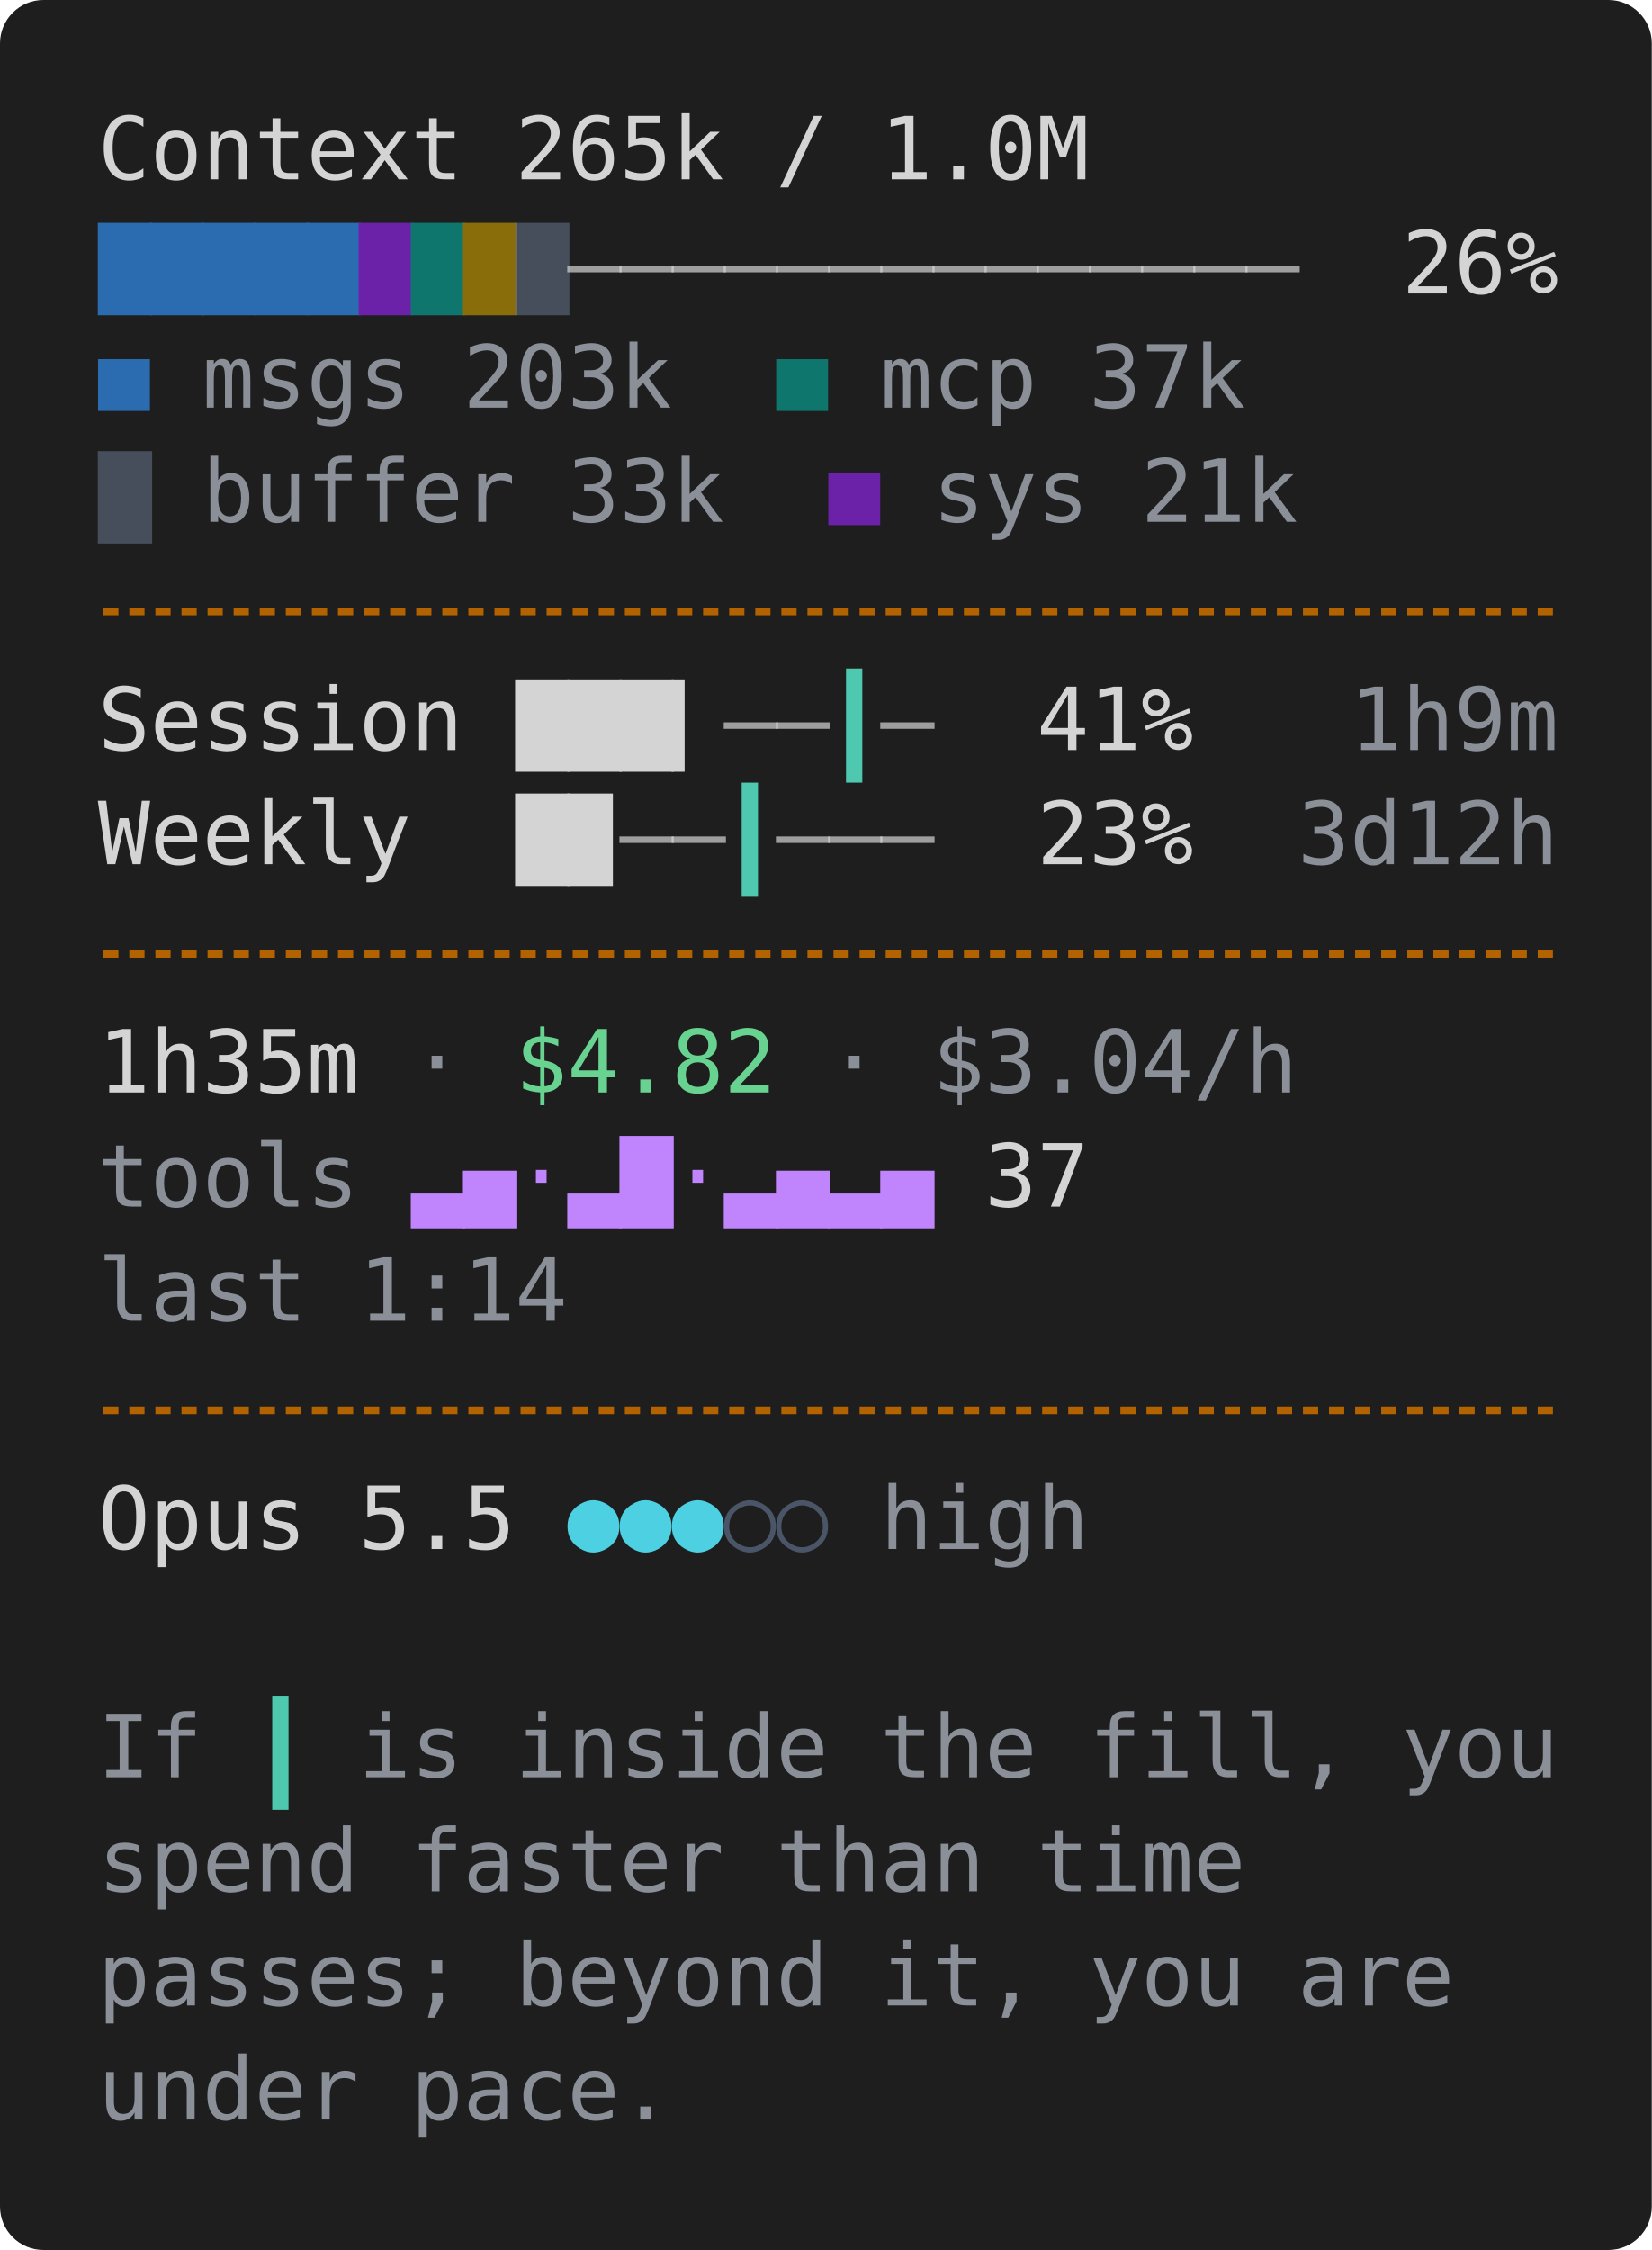
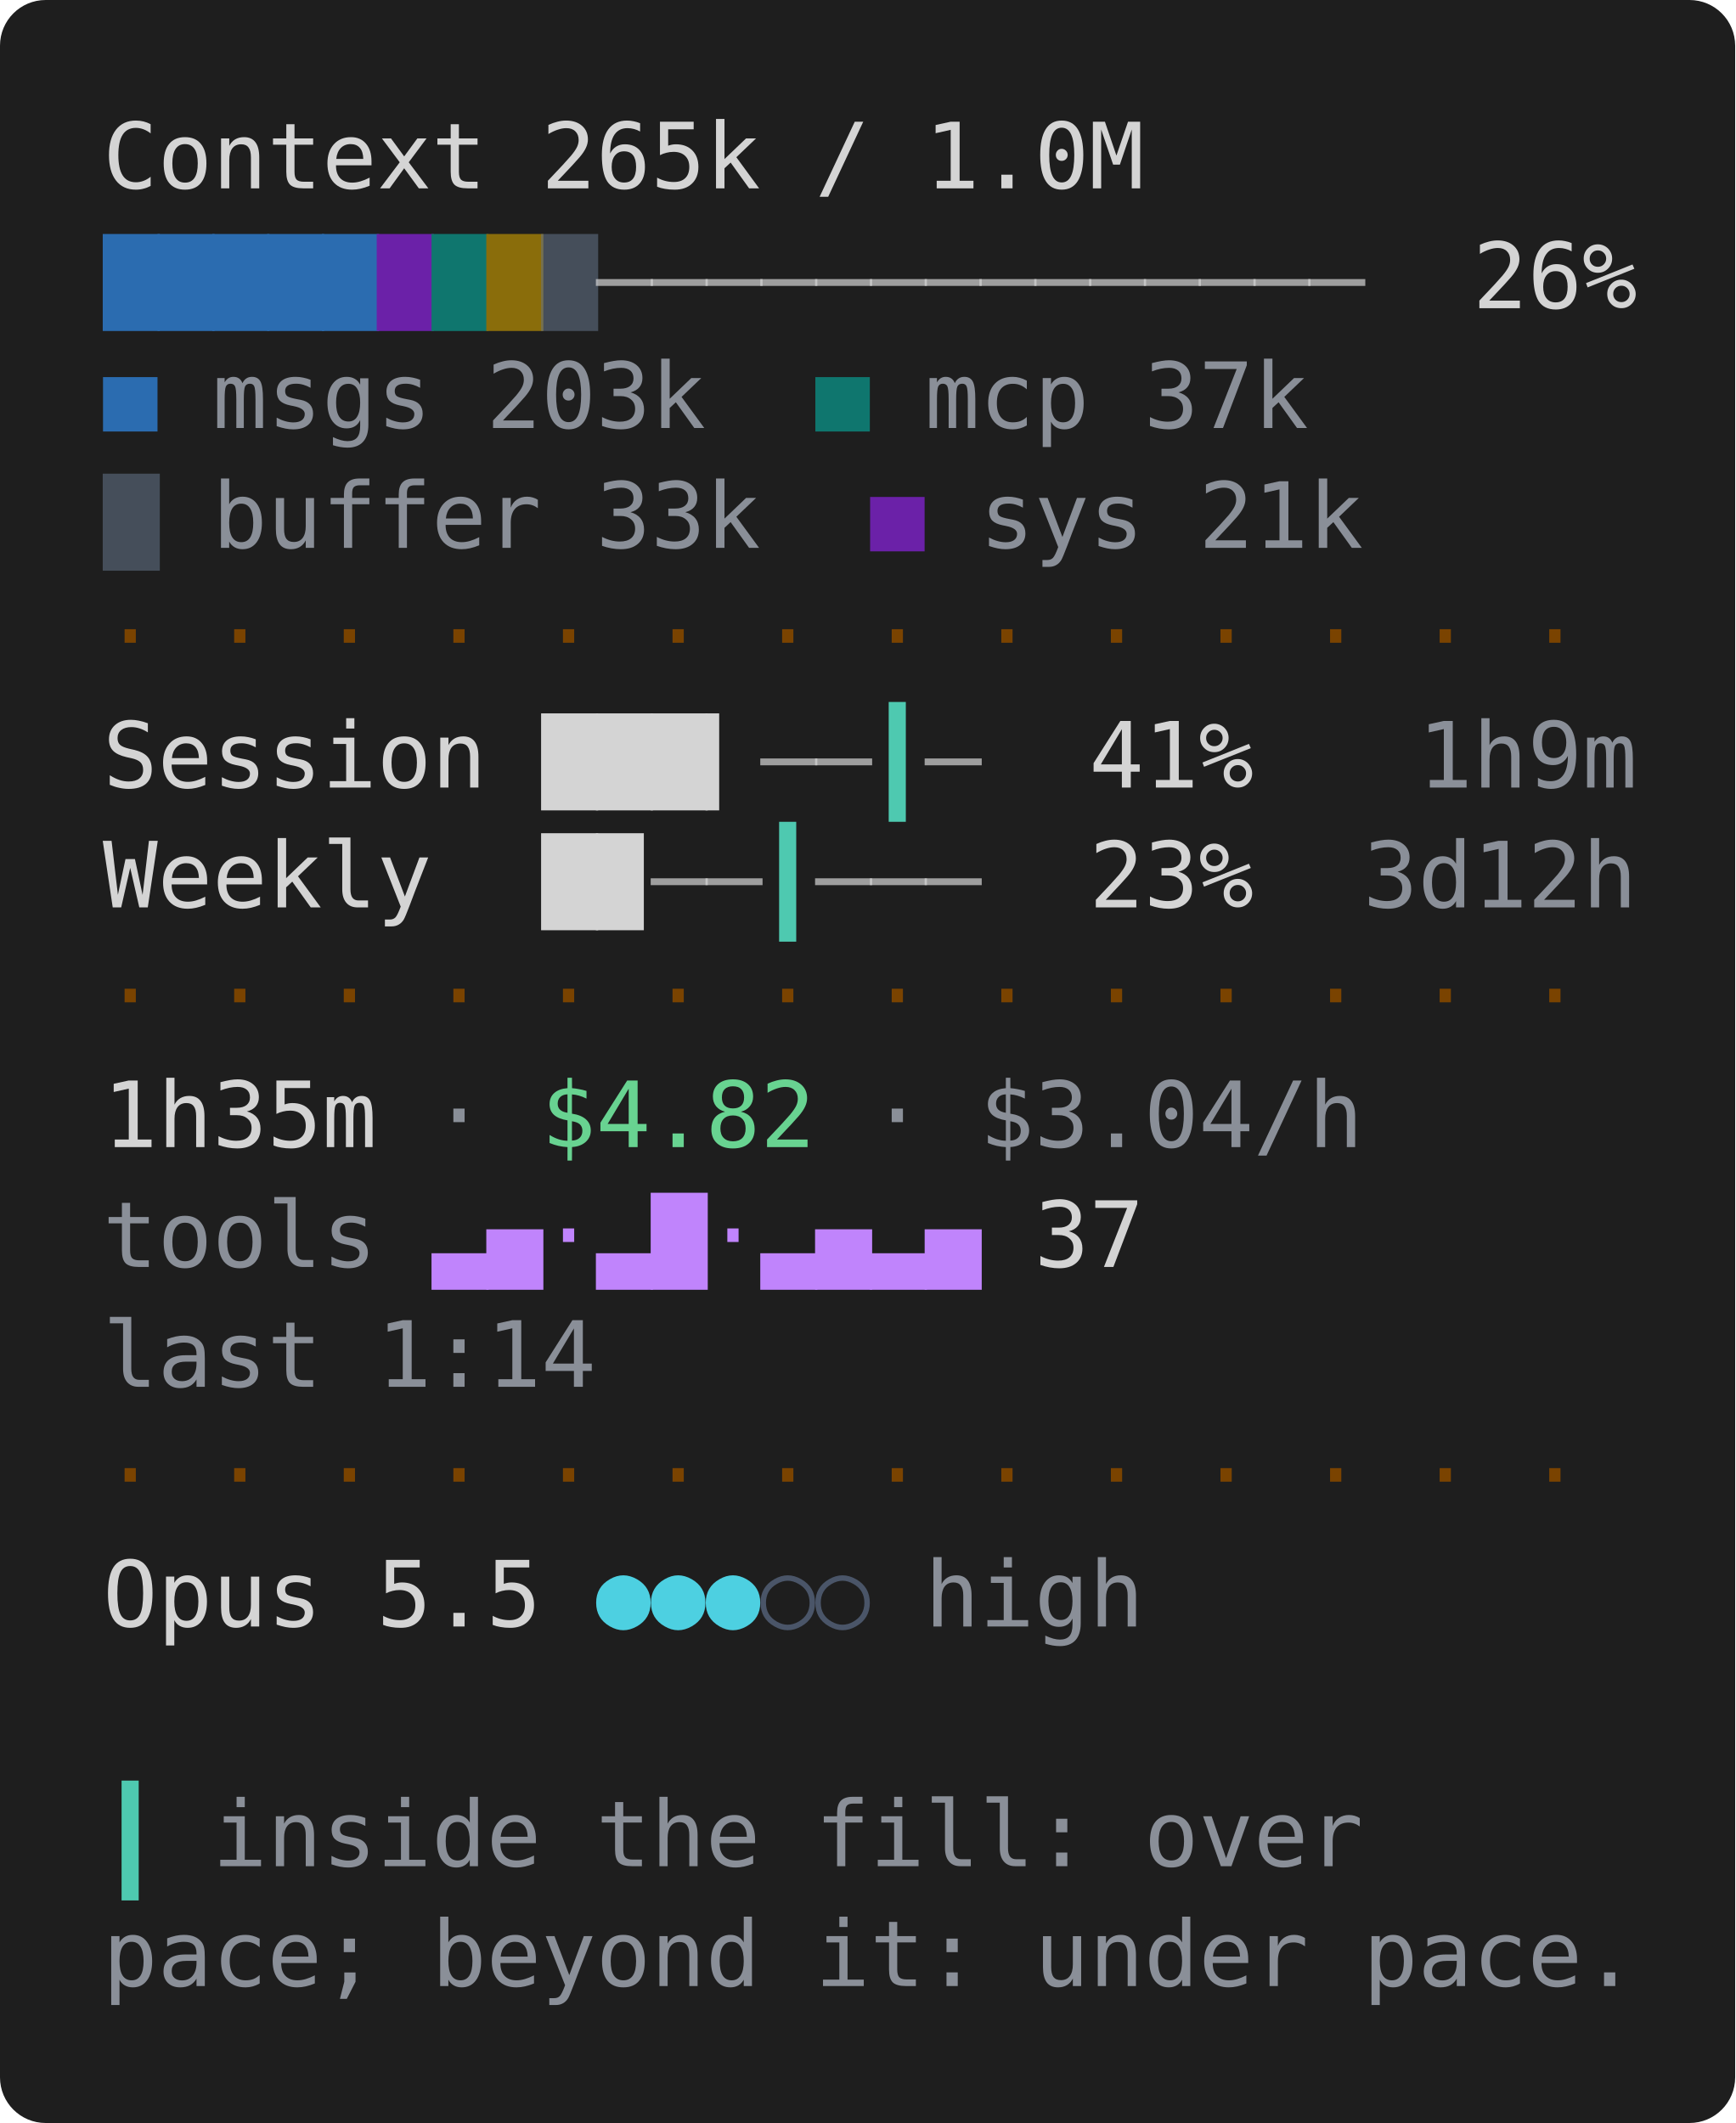
- <svg xmlns="http://www.w3.org/2000/svg" width="304" height="414" viewBox="0 0 304 414" font-family="DejaVu Sans Mono, Menlo, Consolas, monospace" font-size="16">
-   <rect width="304" height="414" rx="8" fill="#1e1e1e" />
+ <svg xmlns="http://www.w3.org/2000/svg" width="304" height="372" viewBox="0 0 304 372" font-family="DejaVu Sans Mono, Menlo, Consolas, monospace" font-size="16">
+   <rect width="304" height="372" rx="8" fill="#1e1e1e" />
  <text x="18.0" y="33" fill="#d4d4d4">C</text>
  <text x="27.6" y="33" fill="#d4d4d4">o</text>
  <text x="37.2" y="33" fill="#d4d4d4">n</text>
  <text x="46.8" y="33" fill="#d4d4d4">t</text>
  <text x="56.4" y="33" fill="#d4d4d4">e</text>
  <text x="66.0" y="33" fill="#d4d4d4">x</text>
  <text x="75.6" y="33" fill="#d4d4d4">t</text>
  <text x="94.8" y="33" fill="#d4d4d4">2</text>
  <text x="104.4" y="33" fill="#d4d4d4">6</text>
  <text x="114.0" y="33" fill="#d4d4d4">5</text>
  <text x="123.6" y="33" fill="#d4d4d4">k</text>
  <text x="142.8" y="33" fill="#d4d4d4">/</text>
  <text x="162.0" y="33" fill="#d4d4d4">1</text>
  <text x="171.6" y="33" fill="#d4d4d4">.</text>
  <text x="181.2" y="33" fill="#d4d4d4">0</text>
  <text x="190.8" y="33" fill="#d4d4d4">M</text>
  <rect x="18.0" y="41" width="10.0" height="17" fill="#2b6cb0" />
  <rect x="27.6" y="41" width="10.0" height="17" fill="#2b6cb0" />
  <rect x="37.2" y="41" width="10.0" height="17" fill="#2b6cb0" />
  <rect x="46.8" y="41" width="10.0" height="17" fill="#2b6cb0" />
  <rect x="56.4" y="41" width="10.0" height="17" fill="#2b6cb0" />
  <rect x="66.0" y="41" width="10.0" height="17" fill="#6b21a8" />
  <rect x="75.6" y="41" width="10.0" height="17" fill="#0f766e" />
  <rect x="85.2" y="41" width="10.0" height="17" fill="#8a6d0b" />
  <rect x="94.8" y="41" width="10.0" height="17" fill="#64748b" opacity="0.55" />
  <line x1="104.4" y1="49.5" x2="114.4" y2="49.5" stroke="#d4d4d4" stroke-width="1.2" opacity="0.7" />
  <line x1="114.0" y1="49.5" x2="124.0" y2="49.5" stroke="#d4d4d4" stroke-width="1.2" opacity="0.7" />
  <line x1="123.6" y1="49.5" x2="133.6" y2="49.5" stroke="#d4d4d4" stroke-width="1.2" opacity="0.7" />
  <line x1="133.2" y1="49.5" x2="143.2" y2="49.5" stroke="#d4d4d4" stroke-width="1.2" opacity="0.7" />
  <line x1="142.8" y1="49.5" x2="152.8" y2="49.5" stroke="#d4d4d4" stroke-width="1.2" opacity="0.7" />
  <line x1="152.4" y1="49.5" x2="162.4" y2="49.5" stroke="#d4d4d4" stroke-width="1.2" opacity="0.7" />
  <line x1="162.0" y1="49.5" x2="172.0" y2="49.5" stroke="#d4d4d4" stroke-width="1.2" opacity="0.7" />
  <line x1="171.6" y1="49.5" x2="181.6" y2="49.5" stroke="#d4d4d4" stroke-width="1.2" opacity="0.7" />
  <line x1="181.2" y1="49.5" x2="191.2" y2="49.5" stroke="#d4d4d4" stroke-width="1.2" opacity="0.7" />
  <line x1="190.8" y1="49.5" x2="200.8" y2="49.5" stroke="#d4d4d4" stroke-width="1.2" opacity="0.7" />
  <line x1="200.4" y1="49.5" x2="210.4" y2="49.5" stroke="#d4d4d4" stroke-width="1.2" opacity="0.7" />
  <line x1="210.0" y1="49.5" x2="220.0" y2="49.5" stroke="#d4d4d4" stroke-width="1.2" opacity="0.7" />
  <line x1="219.6" y1="49.5" x2="229.6" y2="49.5" stroke="#d4d4d4" stroke-width="1.2" opacity="0.7" />
  <line x1="229.2" y1="49.5" x2="239.2" y2="49.5" stroke="#d4d4d4" stroke-width="1.2" opacity="0.7" />
  <text x="258.0" y="54" fill="#d4d4d4">2</text>
  <text x="267.6" y="54" fill="#d4d4d4">6</text>
  <text x="277.2" y="54" fill="#d4d4d4">%</text>
  <text x="18.0" y="75" fill="#2b6cb0">■</text>
  <text x="37.2" y="75" fill="#8a8f98">m</text>
  <text x="46.8" y="75" fill="#8a8f98">s</text>
  <text x="56.4" y="75" fill="#8a8f98">g</text>
  <text x="66.0" y="75" fill="#8a8f98">s</text>
  <text x="85.2" y="75" fill="#8a8f98">2</text>
  <text x="94.8" y="75" fill="#8a8f98">0</text>
  <text x="104.4" y="75" fill="#8a8f98">3</text>
  <text x="114.0" y="75" fill="#8a8f98">k</text>
  <text x="142.8" y="75" fill="#0f766e">■</text>
  <text x="162.0" y="75" fill="#8a8f98">m</text>
  <text x="171.6" y="75" fill="#8a8f98">c</text>
  <text x="181.2" y="75" fill="#8a8f98">p</text>
  <text x="200.4" y="75" fill="#8a8f98">3</text>
  <text x="210.0" y="75" fill="#8a8f98">7</text>
  <text x="219.6" y="75" fill="#8a8f98">k</text>
  <rect x="18.0" y="83" width="10.0" height="17" fill="#64748b" opacity="0.55" />
  <text x="37.2" y="96" fill="#8a8f98">b</text>
  <text x="46.8" y="96" fill="#8a8f98">u</text>
  <text x="56.4" y="96" fill="#8a8f98">f</text>
  <text x="66.0" y="96" fill="#8a8f98">f</text>
  <text x="75.6" y="96" fill="#8a8f98">e</text>
  <text x="85.2" y="96" fill="#8a8f98">r</text>
  <text x="104.4" y="96" fill="#8a8f98">3</text>
  <text x="114.0" y="96" fill="#8a8f98">3</text>
  <text x="123.6" y="96" fill="#8a8f98">k</text>
  <text x="152.4" y="96" fill="#6b21a8">■</text>
  <text x="171.6" y="96" fill="#8a8f98">s</text>
  <text x="181.2" y="96" fill="#8a8f98">y</text>
  <text x="190.8" y="96" fill="#8a8f98">s</text>
  <text x="210.0" y="96" fill="#8a8f98">2</text>
  <text x="219.6" y="96" fill="#8a8f98">1</text>
  <text x="229.2" y="96" fill="#8a8f98">k</text>
-   <line x1="19.0" y1="112.5" x2="21.8" y2="112.5" stroke="#b36200" stroke-width="1.4" />
-   <line x1="23.8" y1="112.5" x2="26.6" y2="112.5" stroke="#b36200" stroke-width="1.4" />
-   <line x1="28.6" y1="112.5" x2="31.4" y2="112.5" stroke="#b36200" stroke-width="1.4" />
-   <line x1="33.4" y1="112.5" x2="36.2" y2="112.5" stroke="#b36200" stroke-width="1.4" />
-   <line x1="38.2" y1="112.5" x2="41.0" y2="112.5" stroke="#b36200" stroke-width="1.4" />
-   <line x1="43.0" y1="112.5" x2="45.8" y2="112.5" stroke="#b36200" stroke-width="1.4" />
-   <line x1="47.8" y1="112.5" x2="50.6" y2="112.5" stroke="#b36200" stroke-width="1.4" />
-   <line x1="52.6" y1="112.5" x2="55.4" y2="112.5" stroke="#b36200" stroke-width="1.4" />
-   <line x1="57.4" y1="112.5" x2="60.2" y2="112.5" stroke="#b36200" stroke-width="1.4" />
-   <line x1="62.2" y1="112.5" x2="65.0" y2="112.5" stroke="#b36200" stroke-width="1.4" />
-   <line x1="67.0" y1="112.5" x2="69.8" y2="112.5" stroke="#b36200" stroke-width="1.4" />
-   <line x1="71.8" y1="112.5" x2="74.6" y2="112.5" stroke="#b36200" stroke-width="1.4" />
-   <line x1="76.6" y1="112.5" x2="79.4" y2="112.5" stroke="#b36200" stroke-width="1.4" />
-   <line x1="81.4" y1="112.5" x2="84.2" y2="112.5" stroke="#b36200" stroke-width="1.4" />
-   <line x1="86.2" y1="112.5" x2="89.0" y2="112.5" stroke="#b36200" stroke-width="1.4" />
-   <line x1="91.0" y1="112.5" x2="93.8" y2="112.5" stroke="#b36200" stroke-width="1.4" />
-   <line x1="95.8" y1="112.5" x2="98.6" y2="112.5" stroke="#b36200" stroke-width="1.4" />
-   <line x1="100.6" y1="112.5" x2="103.4" y2="112.5" stroke="#b36200" stroke-width="1.4" />
-   <line x1="105.4" y1="112.5" x2="108.2" y2="112.5" stroke="#b36200" stroke-width="1.4" />
-   <line x1="110.2" y1="112.5" x2="113.0" y2="112.5" stroke="#b36200" stroke-width="1.4" />
-   <line x1="115.0" y1="112.5" x2="117.8" y2="112.5" stroke="#b36200" stroke-width="1.4" />
-   <line x1="119.8" y1="112.5" x2="122.6" y2="112.5" stroke="#b36200" stroke-width="1.4" />
-   <line x1="124.6" y1="112.5" x2="127.4" y2="112.5" stroke="#b36200" stroke-width="1.4" />
-   <line x1="129.4" y1="112.5" x2="132.2" y2="112.5" stroke="#b36200" stroke-width="1.4" />
-   <line x1="134.2" y1="112.5" x2="137.0" y2="112.5" stroke="#b36200" stroke-width="1.4" />
-   <line x1="139.0" y1="112.5" x2="141.8" y2="112.5" stroke="#b36200" stroke-width="1.4" />
-   <line x1="143.8" y1="112.5" x2="146.6" y2="112.5" stroke="#b36200" stroke-width="1.4" />
-   <line x1="148.6" y1="112.5" x2="151.4" y2="112.5" stroke="#b36200" stroke-width="1.4" />
-   <line x1="153.4" y1="112.5" x2="156.2" y2="112.5" stroke="#b36200" stroke-width="1.4" />
-   <line x1="158.2" y1="112.5" x2="161.0" y2="112.5" stroke="#b36200" stroke-width="1.4" />
-   <line x1="163.0" y1="112.5" x2="165.8" y2="112.5" stroke="#b36200" stroke-width="1.4" />
-   <line x1="167.8" y1="112.5" x2="170.6" y2="112.5" stroke="#b36200" stroke-width="1.4" />
-   <line x1="172.6" y1="112.5" x2="175.4" y2="112.5" stroke="#b36200" stroke-width="1.4" />
-   <line x1="177.4" y1="112.5" x2="180.2" y2="112.5" stroke="#b36200" stroke-width="1.4" />
-   <line x1="182.2" y1="112.5" x2="185.0" y2="112.5" stroke="#b36200" stroke-width="1.4" />
-   <line x1="187.0" y1="112.5" x2="189.8" y2="112.5" stroke="#b36200" stroke-width="1.4" />
-   <line x1="191.8" y1="112.5" x2="194.6" y2="112.5" stroke="#b36200" stroke-width="1.4" />
-   <line x1="196.6" y1="112.5" x2="199.4" y2="112.5" stroke="#b36200" stroke-width="1.4" />
-   <line x1="201.4" y1="112.5" x2="204.2" y2="112.5" stroke="#b36200" stroke-width="1.4" />
-   <line x1="206.2" y1="112.5" x2="209.0" y2="112.5" stroke="#b36200" stroke-width="1.4" />
-   <line x1="211.0" y1="112.5" x2="213.8" y2="112.5" stroke="#b36200" stroke-width="1.4" />
-   <line x1="215.8" y1="112.5" x2="218.6" y2="112.5" stroke="#b36200" stroke-width="1.4" />
-   <line x1="220.6" y1="112.5" x2="223.4" y2="112.5" stroke="#b36200" stroke-width="1.4" />
-   <line x1="225.4" y1="112.5" x2="228.2" y2="112.5" stroke="#b36200" stroke-width="1.4" />
-   <line x1="230.2" y1="112.5" x2="233.0" y2="112.5" stroke="#b36200" stroke-width="1.4" />
-   <line x1="235.0" y1="112.5" x2="237.8" y2="112.5" stroke="#b36200" stroke-width="1.4" />
-   <line x1="239.8" y1="112.5" x2="242.6" y2="112.5" stroke="#b36200" stroke-width="1.4" />
-   <line x1="244.6" y1="112.5" x2="247.4" y2="112.5" stroke="#b36200" stroke-width="1.4" />
-   <line x1="249.4" y1="112.5" x2="252.2" y2="112.5" stroke="#b36200" stroke-width="1.4" />
-   <line x1="254.2" y1="112.5" x2="257.0" y2="112.5" stroke="#b36200" stroke-width="1.4" />
-   <line x1="259.0" y1="112.5" x2="261.8" y2="112.5" stroke="#b36200" stroke-width="1.4" />
-   <line x1="263.8" y1="112.5" x2="266.6" y2="112.5" stroke="#b36200" stroke-width="1.4" />
-   <line x1="268.6" y1="112.5" x2="271.4" y2="112.5" stroke="#b36200" stroke-width="1.4" />
-   <line x1="273.4" y1="112.5" x2="276.2" y2="112.5" stroke="#b36200" stroke-width="1.4" />
-   <line x1="278.2" y1="112.5" x2="281.0" y2="112.5" stroke="#b36200" stroke-width="1.4" />
-   <line x1="283.0" y1="112.5" x2="285.8" y2="112.5" stroke="#b36200" stroke-width="1.4" />
+   <text x="18.0" y="117" fill="#7a4300">·</text>
+   <text x="37.2" y="117" fill="#7a4300">·</text>
+   <text x="56.4" y="117" fill="#7a4300">·</text>
+   <text x="75.6" y="117" fill="#7a4300">·</text>
+   <text x="94.8" y="117" fill="#7a4300">·</text>
+   <text x="114.0" y="117" fill="#7a4300">·</text>
+   <text x="133.2" y="117" fill="#7a4300">·</text>
+   <text x="152.4" y="117" fill="#7a4300">·</text>
+   <text x="171.6" y="117" fill="#7a4300">·</text>
+   <text x="190.8" y="117" fill="#7a4300">·</text>
+   <text x="210.0" y="117" fill="#7a4300">·</text>
+   <text x="229.2" y="117" fill="#7a4300">·</text>
+   <text x="248.4" y="117" fill="#7a4300">·</text>
+   <text x="267.6" y="117" fill="#7a4300">·</text>
  <text x="18.0" y="138" fill="#d4d4d4">S</text>
  <text x="27.6" y="138" fill="#d4d4d4">e</text>
  <text x="37.2" y="138" fill="#d4d4d4">s</text>
  <text x="46.8" y="138" fill="#d4d4d4">s</text>
  <text x="56.4" y="138" fill="#d4d4d4">i</text>
  <text x="66.0" y="138" fill="#d4d4d4">o</text>
  <text x="75.6" y="138" fill="#d4d4d4">n</text>
  <rect x="94.8" y="125" width="10.0" height="17" fill="#d4d4d4" />
  <rect x="104.4" y="125" width="10.0" height="17" fill="#d4d4d4" />
  <rect x="114.0" y="125" width="10.0" height="17" fill="#d4d4d4" />
  <rect x="123.6" y="125" width="2.4" height="17" fill="#d4d4d4" />
  <line x1="133.2" y1="133.5" x2="143.2" y2="133.5" stroke="#d4d4d4" stroke-width="1.2" opacity="0.7" />
  <line x1="142.8" y1="133.5" x2="152.8" y2="133.5" stroke="#d4d4d4" stroke-width="1.2" opacity="0.7" />
  <line x1="157.2" y1="123" x2="157.2" y2="144" stroke="#4ec9b0" stroke-width="3" />
  <line x1="162.0" y1="133.5" x2="172.0" y2="133.5" stroke="#d4d4d4" stroke-width="1.2" opacity="0.7" />
  <text x="190.8" y="138" fill="#d4d4d4">4</text>
  <text x="200.4" y="138" fill="#d4d4d4">1</text>
  <text x="210.0" y="138" fill="#d4d4d4">%</text>
  <text x="248.4" y="138" fill="#8a8f98">1</text>
  <text x="258.0" y="138" fill="#8a8f98">h</text>
  <text x="267.6" y="138" fill="#8a8f98">9</text>
  <text x="277.2" y="138" fill="#8a8f98">m</text>
  <text x="18.0" y="159" fill="#d4d4d4">W</text>
  <text x="27.6" y="159" fill="#d4d4d4">e</text>
  <text x="37.2" y="159" fill="#d4d4d4">e</text>
  <text x="46.8" y="159" fill="#d4d4d4">k</text>
  <text x="56.4" y="159" fill="#d4d4d4">l</text>
  <text x="66.0" y="159" fill="#d4d4d4">y</text>
  <rect x="94.8" y="146" width="10.0" height="17" fill="#d4d4d4" />
  <rect x="104.4" y="146" width="8.4" height="17" fill="#d4d4d4" />
  <line x1="114.0" y1="154.5" x2="124.0" y2="154.5" stroke="#d4d4d4" stroke-width="1.2" opacity="0.7" />
  <line x1="123.6" y1="154.5" x2="133.6" y2="154.5" stroke="#d4d4d4" stroke-width="1.2" opacity="0.7" />
  <line x1="138.0" y1="144" x2="138.0" y2="165" stroke="#4ec9b0" stroke-width="3" />
  <line x1="142.8" y1="154.5" x2="152.8" y2="154.5" stroke="#d4d4d4" stroke-width="1.2" opacity="0.7" />
  <line x1="152.4" y1="154.5" x2="162.4" y2="154.5" stroke="#d4d4d4" stroke-width="1.2" opacity="0.7" />
  <line x1="162.0" y1="154.5" x2="172.0" y2="154.5" stroke="#d4d4d4" stroke-width="1.2" opacity="0.7" />
  <text x="190.8" y="159" fill="#d4d4d4">2</text>
  <text x="200.4" y="159" fill="#d4d4d4">3</text>
  <text x="210.0" y="159" fill="#d4d4d4">%</text>
  <text x="238.8" y="159" fill="#8a8f98">3</text>
  <text x="248.4" y="159" fill="#8a8f98">d</text>
  <text x="258.0" y="159" fill="#8a8f98">1</text>
  <text x="267.6" y="159" fill="#8a8f98">2</text>
  <text x="277.2" y="159" fill="#8a8f98">h</text>
-   <line x1="19.0" y1="175.5" x2="21.8" y2="175.5" stroke="#b36200" stroke-width="1.4" />
-   <line x1="23.8" y1="175.5" x2="26.6" y2="175.5" stroke="#b36200" stroke-width="1.4" />
-   <line x1="28.6" y1="175.5" x2="31.4" y2="175.5" stroke="#b36200" stroke-width="1.4" />
-   <line x1="33.4" y1="175.5" x2="36.2" y2="175.5" stroke="#b36200" stroke-width="1.4" />
-   <line x1="38.2" y1="175.5" x2="41.0" y2="175.5" stroke="#b36200" stroke-width="1.4" />
-   <line x1="43.0" y1="175.5" x2="45.8" y2="175.5" stroke="#b36200" stroke-width="1.4" />
-   <line x1="47.8" y1="175.5" x2="50.6" y2="175.5" stroke="#b36200" stroke-width="1.4" />
-   <line x1="52.6" y1="175.5" x2="55.4" y2="175.5" stroke="#b36200" stroke-width="1.4" />
-   <line x1="57.4" y1="175.5" x2="60.2" y2="175.5" stroke="#b36200" stroke-width="1.4" />
-   <line x1="62.2" y1="175.5" x2="65.0" y2="175.5" stroke="#b36200" stroke-width="1.4" />
-   <line x1="67.0" y1="175.5" x2="69.8" y2="175.5" stroke="#b36200" stroke-width="1.4" />
-   <line x1="71.8" y1="175.5" x2="74.6" y2="175.5" stroke="#b36200" stroke-width="1.4" />
-   <line x1="76.6" y1="175.5" x2="79.4" y2="175.5" stroke="#b36200" stroke-width="1.4" />
-   <line x1="81.4" y1="175.5" x2="84.2" y2="175.5" stroke="#b36200" stroke-width="1.4" />
-   <line x1="86.2" y1="175.5" x2="89.0" y2="175.5" stroke="#b36200" stroke-width="1.4" />
-   <line x1="91.0" y1="175.5" x2="93.8" y2="175.5" stroke="#b36200" stroke-width="1.4" />
-   <line x1="95.8" y1="175.5" x2="98.6" y2="175.5" stroke="#b36200" stroke-width="1.4" />
-   <line x1="100.6" y1="175.5" x2="103.4" y2="175.5" stroke="#b36200" stroke-width="1.4" />
-   <line x1="105.4" y1="175.5" x2="108.2" y2="175.5" stroke="#b36200" stroke-width="1.4" />
-   <line x1="110.2" y1="175.5" x2="113.0" y2="175.5" stroke="#b36200" stroke-width="1.4" />
-   <line x1="115.0" y1="175.5" x2="117.8" y2="175.5" stroke="#b36200" stroke-width="1.4" />
-   <line x1="119.8" y1="175.5" x2="122.6" y2="175.5" stroke="#b36200" stroke-width="1.4" />
-   <line x1="124.6" y1="175.5" x2="127.4" y2="175.5" stroke="#b36200" stroke-width="1.4" />
-   <line x1="129.4" y1="175.5" x2="132.2" y2="175.5" stroke="#b36200" stroke-width="1.4" />
-   <line x1="134.2" y1="175.5" x2="137.0" y2="175.5" stroke="#b36200" stroke-width="1.4" />
-   <line x1="139.0" y1="175.5" x2="141.8" y2="175.5" stroke="#b36200" stroke-width="1.4" />
-   <line x1="143.8" y1="175.5" x2="146.6" y2="175.5" stroke="#b36200" stroke-width="1.4" />
-   <line x1="148.6" y1="175.5" x2="151.4" y2="175.5" stroke="#b36200" stroke-width="1.4" />
-   <line x1="153.4" y1="175.5" x2="156.2" y2="175.5" stroke="#b36200" stroke-width="1.4" />
-   <line x1="158.2" y1="175.5" x2="161.0" y2="175.5" stroke="#b36200" stroke-width="1.4" />
-   <line x1="163.0" y1="175.5" x2="165.8" y2="175.5" stroke="#b36200" stroke-width="1.4" />
-   <line x1="167.8" y1="175.5" x2="170.6" y2="175.5" stroke="#b36200" stroke-width="1.4" />
-   <line x1="172.6" y1="175.5" x2="175.4" y2="175.5" stroke="#b36200" stroke-width="1.4" />
-   <line x1="177.4" y1="175.5" x2="180.2" y2="175.5" stroke="#b36200" stroke-width="1.4" />
-   <line x1="182.2" y1="175.5" x2="185.0" y2="175.5" stroke="#b36200" stroke-width="1.4" />
-   <line x1="187.0" y1="175.5" x2="189.8" y2="175.5" stroke="#b36200" stroke-width="1.4" />
-   <line x1="191.8" y1="175.5" x2="194.6" y2="175.5" stroke="#b36200" stroke-width="1.4" />
-   <line x1="196.6" y1="175.5" x2="199.4" y2="175.5" stroke="#b36200" stroke-width="1.4" />
-   <line x1="201.4" y1="175.5" x2="204.2" y2="175.5" stroke="#b36200" stroke-width="1.4" />
-   <line x1="206.2" y1="175.5" x2="209.0" y2="175.5" stroke="#b36200" stroke-width="1.4" />
-   <line x1="211.0" y1="175.5" x2="213.8" y2="175.5" stroke="#b36200" stroke-width="1.4" />
-   <line x1="215.8" y1="175.5" x2="218.6" y2="175.5" stroke="#b36200" stroke-width="1.4" />
-   <line x1="220.6" y1="175.5" x2="223.4" y2="175.5" stroke="#b36200" stroke-width="1.4" />
-   <line x1="225.4" y1="175.5" x2="228.2" y2="175.5" stroke="#b36200" stroke-width="1.4" />
-   <line x1="230.2" y1="175.5" x2="233.0" y2="175.5" stroke="#b36200" stroke-width="1.4" />
-   <line x1="235.0" y1="175.5" x2="237.8" y2="175.5" stroke="#b36200" stroke-width="1.4" />
-   <line x1="239.8" y1="175.5" x2="242.6" y2="175.5" stroke="#b36200" stroke-width="1.4" />
-   <line x1="244.6" y1="175.5" x2="247.4" y2="175.5" stroke="#b36200" stroke-width="1.4" />
-   <line x1="249.4" y1="175.5" x2="252.2" y2="175.5" stroke="#b36200" stroke-width="1.4" />
-   <line x1="254.2" y1="175.5" x2="257.0" y2="175.5" stroke="#b36200" stroke-width="1.4" />
-   <line x1="259.0" y1="175.5" x2="261.8" y2="175.5" stroke="#b36200" stroke-width="1.4" />
-   <line x1="263.8" y1="175.5" x2="266.6" y2="175.5" stroke="#b36200" stroke-width="1.4" />
-   <line x1="268.6" y1="175.5" x2="271.4" y2="175.5" stroke="#b36200" stroke-width="1.4" />
-   <line x1="273.4" y1="175.5" x2="276.2" y2="175.5" stroke="#b36200" stroke-width="1.4" />
-   <line x1="278.2" y1="175.5" x2="281.0" y2="175.5" stroke="#b36200" stroke-width="1.4" />
-   <line x1="283.0" y1="175.5" x2="285.8" y2="175.5" stroke="#b36200" stroke-width="1.4" />
+   <text x="18.0" y="180" fill="#7a4300">·</text>
+   <text x="37.2" y="180" fill="#7a4300">·</text>
+   <text x="56.4" y="180" fill="#7a4300">·</text>
+   <text x="75.6" y="180" fill="#7a4300">·</text>
+   <text x="94.8" y="180" fill="#7a4300">·</text>
+   <text x="114.0" y="180" fill="#7a4300">·</text>
+   <text x="133.2" y="180" fill="#7a4300">·</text>
+   <text x="152.4" y="180" fill="#7a4300">·</text>
+   <text x="171.6" y="180" fill="#7a4300">·</text>
+   <text x="190.8" y="180" fill="#7a4300">·</text>
+   <text x="210.0" y="180" fill="#7a4300">·</text>
+   <text x="229.2" y="180" fill="#7a4300">·</text>
+   <text x="248.4" y="180" fill="#7a4300">·</text>
+   <text x="267.6" y="180" fill="#7a4300">·</text>
  <text x="18.0" y="201" fill="#d4d4d4">1</text>
  <text x="27.6" y="201" fill="#d4d4d4">h</text>
  <text x="37.2" y="201" fill="#d4d4d4">3</text>
  <text x="46.8" y="201" fill="#d4d4d4">5</text>
  <text x="56.4" y="201" fill="#d4d4d4">m</text>
  <text x="75.6" y="201" fill="#8a8f98">·</text>
  <text x="94.8" y="201" fill="#68d391">$</text>
  <text x="104.4" y="201" fill="#68d391">4</text>
  <text x="114.0" y="201" fill="#68d391">.</text>
  <text x="123.6" y="201" fill="#68d391">8</text>
  <text x="133.2" y="201" fill="#68d391">2</text>
  <text x="152.4" y="201" fill="#8a8f98">·</text>
  <text x="171.6" y="201" fill="#8a8f98">$</text>
  <text x="181.2" y="201" fill="#8a8f98">3</text>
  <text x="190.8" y="201" fill="#8a8f98">.</text>
  <text x="200.4" y="201" fill="#8a8f98">0</text>
  <text x="210.0" y="201" fill="#8a8f98">4</text>
  <text x="219.6" y="201" fill="#8a8f98">/</text>
  <text x="229.2" y="201" fill="#8a8f98">h</text>
  <text x="18.0" y="222" fill="#8a8f98">t</text>
  <text x="27.6" y="222" fill="#8a8f98">o</text>
  <text x="37.2" y="222" fill="#8a8f98">o</text>
  <text x="46.8" y="222" fill="#8a8f98">l</text>
  <text x="56.4" y="222" fill="#8a8f98">s</text>
  <rect x="75.6" y="219.6" width="10.0" height="6.4" fill="#c084fc" />
  <rect x="85.2" y="215.4" width="10.0" height="10.6" fill="#c084fc" />
  <text x="94.8" y="222" fill="#c084fc">·</text>
  <rect x="104.4" y="219.6" width="10.0" height="6.4" fill="#c084fc" />
  <rect x="114.0" y="209" width="10.0" height="17" fill="#c084fc" />
  <text x="123.6" y="222" fill="#c084fc">·</text>
  <rect x="133.2" y="219.6" width="10.0" height="6.4" fill="#c084fc" />
  <rect x="142.8" y="215.4" width="10.0" height="10.6" fill="#c084fc" />
  <rect x="152.4" y="219.6" width="10.0" height="6.4" fill="#c084fc" />
  <rect x="162.0" y="215.4" width="10.0" height="10.6" fill="#c084fc" />
  <text x="181.2" y="222" fill="#d4d4d4">3</text>
  <text x="190.8" y="222" fill="#d4d4d4">7</text>
  <text x="18.0" y="243" fill="#8a8f98">l</text>
  <text x="27.6" y="243" fill="#8a8f98">a</text>
  <text x="37.2" y="243" fill="#8a8f98">s</text>
  <text x="46.8" y="243" fill="#8a8f98">t</text>
  <text x="66.0" y="243" fill="#8a8f98">1</text>
  <text x="75.6" y="243" fill="#8a8f98">:</text>
  <text x="85.2" y="243" fill="#8a8f98">1</text>
  <text x="94.8" y="243" fill="#8a8f98">4</text>
-   <line x1="19.0" y1="259.5" x2="21.8" y2="259.5" stroke="#b36200" stroke-width="1.4" />
-   <line x1="23.8" y1="259.5" x2="26.6" y2="259.5" stroke="#b36200" stroke-width="1.4" />
-   <line x1="28.6" y1="259.5" x2="31.4" y2="259.5" stroke="#b36200" stroke-width="1.4" />
-   <line x1="33.4" y1="259.5" x2="36.2" y2="259.5" stroke="#b36200" stroke-width="1.4" />
-   <line x1="38.2" y1="259.5" x2="41.0" y2="259.5" stroke="#b36200" stroke-width="1.4" />
-   <line x1="43.0" y1="259.5" x2="45.8" y2="259.5" stroke="#b36200" stroke-width="1.4" />
-   <line x1="47.8" y1="259.5" x2="50.6" y2="259.5" stroke="#b36200" stroke-width="1.4" />
-   <line x1="52.6" y1="259.5" x2="55.4" y2="259.5" stroke="#b36200" stroke-width="1.4" />
-   <line x1="57.4" y1="259.5" x2="60.2" y2="259.5" stroke="#b36200" stroke-width="1.4" />
-   <line x1="62.2" y1="259.5" x2="65.0" y2="259.5" stroke="#b36200" stroke-width="1.4" />
-   <line x1="67.0" y1="259.5" x2="69.8" y2="259.5" stroke="#b36200" stroke-width="1.4" />
-   <line x1="71.8" y1="259.5" x2="74.6" y2="259.5" stroke="#b36200" stroke-width="1.4" />
-   <line x1="76.6" y1="259.5" x2="79.4" y2="259.5" stroke="#b36200" stroke-width="1.4" />
-   <line x1="81.4" y1="259.5" x2="84.2" y2="259.5" stroke="#b36200" stroke-width="1.4" />
-   <line x1="86.2" y1="259.5" x2="89.0" y2="259.5" stroke="#b36200" stroke-width="1.4" />
-   <line x1="91.0" y1="259.5" x2="93.8" y2="259.5" stroke="#b36200" stroke-width="1.4" />
-   <line x1="95.8" y1="259.5" x2="98.6" y2="259.5" stroke="#b36200" stroke-width="1.4" />
-   <line x1="100.6" y1="259.5" x2="103.4" y2="259.5" stroke="#b36200" stroke-width="1.4" />
-   <line x1="105.4" y1="259.5" x2="108.2" y2="259.5" stroke="#b36200" stroke-width="1.4" />
-   <line x1="110.2" y1="259.5" x2="113.0" y2="259.5" stroke="#b36200" stroke-width="1.4" />
-   <line x1="115.0" y1="259.5" x2="117.8" y2="259.5" stroke="#b36200" stroke-width="1.4" />
-   <line x1="119.8" y1="259.5" x2="122.6" y2="259.5" stroke="#b36200" stroke-width="1.4" />
-   <line x1="124.6" y1="259.5" x2="127.4" y2="259.5" stroke="#b36200" stroke-width="1.4" />
-   <line x1="129.4" y1="259.5" x2="132.2" y2="259.5" stroke="#b36200" stroke-width="1.4" />
-   <line x1="134.2" y1="259.5" x2="137.0" y2="259.5" stroke="#b36200" stroke-width="1.4" />
-   <line x1="139.0" y1="259.5" x2="141.8" y2="259.5" stroke="#b36200" stroke-width="1.4" />
-   <line x1="143.8" y1="259.5" x2="146.6" y2="259.5" stroke="#b36200" stroke-width="1.4" />
-   <line x1="148.6" y1="259.5" x2="151.4" y2="259.5" stroke="#b36200" stroke-width="1.4" />
-   <line x1="153.4" y1="259.5" x2="156.2" y2="259.5" stroke="#b36200" stroke-width="1.4" />
-   <line x1="158.2" y1="259.5" x2="161.0" y2="259.5" stroke="#b36200" stroke-width="1.4" />
-   <line x1="163.0" y1="259.5" x2="165.8" y2="259.5" stroke="#b36200" stroke-width="1.4" />
-   <line x1="167.8" y1="259.5" x2="170.6" y2="259.5" stroke="#b36200" stroke-width="1.4" />
-   <line x1="172.6" y1="259.5" x2="175.4" y2="259.5" stroke="#b36200" stroke-width="1.4" />
-   <line x1="177.4" y1="259.5" x2="180.2" y2="259.5" stroke="#b36200" stroke-width="1.4" />
-   <line x1="182.2" y1="259.5" x2="185.0" y2="259.5" stroke="#b36200" stroke-width="1.4" />
-   <line x1="187.0" y1="259.5" x2="189.8" y2="259.5" stroke="#b36200" stroke-width="1.4" />
-   <line x1="191.8" y1="259.5" x2="194.6" y2="259.5" stroke="#b36200" stroke-width="1.4" />
-   <line x1="196.6" y1="259.5" x2="199.4" y2="259.5" stroke="#b36200" stroke-width="1.4" />
-   <line x1="201.4" y1="259.5" x2="204.2" y2="259.5" stroke="#b36200" stroke-width="1.4" />
-   <line x1="206.2" y1="259.5" x2="209.0" y2="259.5" stroke="#b36200" stroke-width="1.4" />
-   <line x1="211.0" y1="259.5" x2="213.8" y2="259.5" stroke="#b36200" stroke-width="1.4" />
-   <line x1="215.8" y1="259.5" x2="218.6" y2="259.5" stroke="#b36200" stroke-width="1.4" />
-   <line x1="220.6" y1="259.5" x2="223.4" y2="259.5" stroke="#b36200" stroke-width="1.4" />
-   <line x1="225.4" y1="259.5" x2="228.2" y2="259.5" stroke="#b36200" stroke-width="1.4" />
-   <line x1="230.2" y1="259.5" x2="233.0" y2="259.5" stroke="#b36200" stroke-width="1.4" />
-   <line x1="235.0" y1="259.5" x2="237.8" y2="259.5" stroke="#b36200" stroke-width="1.4" />
-   <line x1="239.8" y1="259.5" x2="242.6" y2="259.5" stroke="#b36200" stroke-width="1.4" />
-   <line x1="244.6" y1="259.5" x2="247.4" y2="259.5" stroke="#b36200" stroke-width="1.4" />
-   <line x1="249.4" y1="259.5" x2="252.2" y2="259.5" stroke="#b36200" stroke-width="1.4" />
-   <line x1="254.2" y1="259.5" x2="257.0" y2="259.5" stroke="#b36200" stroke-width="1.4" />
-   <line x1="259.0" y1="259.5" x2="261.8" y2="259.5" stroke="#b36200" stroke-width="1.4" />
-   <line x1="263.8" y1="259.5" x2="266.6" y2="259.5" stroke="#b36200" stroke-width="1.4" />
-   <line x1="268.6" y1="259.5" x2="271.4" y2="259.5" stroke="#b36200" stroke-width="1.4" />
-   <line x1="273.4" y1="259.5" x2="276.2" y2="259.5" stroke="#b36200" stroke-width="1.4" />
-   <line x1="278.2" y1="259.5" x2="281.0" y2="259.5" stroke="#b36200" stroke-width="1.4" />
-   <line x1="283.0" y1="259.5" x2="285.8" y2="259.5" stroke="#b36200" stroke-width="1.4" />
+   <text x="18.0" y="264" fill="#7a4300">·</text>
+   <text x="37.2" y="264" fill="#7a4300">·</text>
+   <text x="56.4" y="264" fill="#7a4300">·</text>
+   <text x="75.6" y="264" fill="#7a4300">·</text>
+   <text x="94.8" y="264" fill="#7a4300">·</text>
+   <text x="114.0" y="264" fill="#7a4300">·</text>
+   <text x="133.2" y="264" fill="#7a4300">·</text>
+   <text x="152.4" y="264" fill="#7a4300">·</text>
+   <text x="171.6" y="264" fill="#7a4300">·</text>
+   <text x="190.8" y="264" fill="#7a4300">·</text>
+   <text x="210.0" y="264" fill="#7a4300">·</text>
+   <text x="229.2" y="264" fill="#7a4300">·</text>
+   <text x="248.4" y="264" fill="#7a4300">·</text>
+   <text x="267.6" y="264" fill="#7a4300">·</text>
  <text x="18.0" y="285" fill="#d4d4d4">O</text>
  <text x="27.6" y="285" fill="#d4d4d4">p</text>
  <text x="37.2" y="285" fill="#d4d4d4">u</text>
  <text x="46.8" y="285" fill="#d4d4d4">s</text>
  <text x="66.0" y="285" fill="#d4d4d4">5</text>
  <text x="75.6" y="285" fill="#d4d4d4">.</text>
  <text x="85.2" y="285" fill="#d4d4d4">5</text>
  <text x="104.4" y="285" fill="#4dd0e1">●</text>
  <text x="114.0" y="285" fill="#4dd0e1">●</text>
  <text x="123.6" y="285" fill="#4dd0e1">●</text>
  <text x="133.2" y="285" fill="#4a5568">○</text>
  <text x="142.8" y="285" fill="#4a5568">○</text>
  <text x="162.0" y="285" fill="#8a8f98">h</text>
  <text x="171.6" y="285" fill="#8a8f98">i</text>
  <text x="181.2" y="285" fill="#8a8f98">g</text>
  <text x="190.8" y="285" fill="#8a8f98">h</text>
-   <text x="18.0" y="327" fill="#8a8f98">I</text>
-   <text x="27.6" y="327" fill="#8a8f98">f</text>
-   <line x1="51.6" y1="312" x2="51.6" y2="333" stroke="#4ec9b0" stroke-width="3" />
+   <line x1="22.8" y1="312" x2="22.8" y2="333" stroke="#4ec9b0" stroke-width="3" />
+   <text x="37.2" y="327" fill="#8a8f98">i</text>
+   <text x="46.8" y="327" fill="#8a8f98">n</text>
+   <text x="56.4" y="327" fill="#8a8f98">s</text>
  <text x="66.0" y="327" fill="#8a8f98">i</text>
-   <text x="75.6" y="327" fill="#8a8f98">s</text>
-   <text x="94.8" y="327" fill="#8a8f98">i</text>
-   <text x="104.4" y="327" fill="#8a8f98">n</text>
-   <text x="114.0" y="327" fill="#8a8f98">s</text>
-   <text x="123.6" y="327" fill="#8a8f98">i</text>
-   <text x="133.2" y="327" fill="#8a8f98">d</text>
-   <text x="142.8" y="327" fill="#8a8f98">e</text>
-   <text x="162.0" y="327" fill="#8a8f98">t</text>
-   <text x="171.6" y="327" fill="#8a8f98">h</text>
-   <text x="181.2" y="327" fill="#8a8f98">e</text>
-   <text x="200.4" y="327" fill="#8a8f98">f</text>
-   <text x="210.0" y="327" fill="#8a8f98">i</text>
-   <text x="219.6" y="327" fill="#8a8f98">l</text>
-   <text x="229.2" y="327" fill="#8a8f98">l</text>
-   <text x="238.8" y="327" fill="#8a8f98">,</text>
-   <text x="258.0" y="327" fill="#8a8f98">y</text>
-   <text x="267.6" y="327" fill="#8a8f98">o</text>
-   <text x="277.2" y="327" fill="#8a8f98">u</text>
-   <text x="18.0" y="348" fill="#8a8f98">s</text>
-   <text x="27.6" y="348" fill="#8a8f98">p</text>
-   <text x="37.2" y="348" fill="#8a8f98">e</text>
-   <text x="46.8" y="348" fill="#8a8f98">n</text>
-   <text x="56.4" y="348" fill="#8a8f98">d</text>
-   <text x="75.6" y="348" fill="#8a8f98">f</text>
-   <text x="85.2" y="348" fill="#8a8f98">a</text>
-   <text x="94.8" y="348" fill="#8a8f98">s</text>
-   <text x="104.4" y="348" fill="#8a8f98">t</text>
-   <text x="114.0" y="348" fill="#8a8f98">e</text>
-   <text x="123.6" y="348" fill="#8a8f98">r</text>
-   <text x="142.8" y="348" fill="#8a8f98">t</text>
-   <text x="152.4" y="348" fill="#8a8f98">h</text>
-   <text x="162.0" y="348" fill="#8a8f98">a</text>
-   <text x="171.6" y="348" fill="#8a8f98">n</text>
-   <text x="190.8" y="348" fill="#8a8f98">t</text>
-   <text x="200.4" y="348" fill="#8a8f98">i</text>
-   <text x="210.0" y="348" fill="#8a8f98">m</text>
-   <text x="219.6" y="348" fill="#8a8f98">e</text>
-   <text x="18.0" y="369" fill="#8a8f98">p</text>
-   <text x="27.6" y="369" fill="#8a8f98">a</text>
-   <text x="37.2" y="369" fill="#8a8f98">s</text>
-   <text x="46.8" y="369" fill="#8a8f98">s</text>
-   <text x="56.4" y="369" fill="#8a8f98">e</text>
-   <text x="66.0" y="369" fill="#8a8f98">s</text>
-   <text x="75.6" y="369" fill="#8a8f98">;</text>
-   <text x="94.8" y="369" fill="#8a8f98">b</text>
-   <text x="104.4" y="369" fill="#8a8f98">e</text>
-   <text x="114.0" y="369" fill="#8a8f98">y</text>
-   <text x="123.6" y="369" fill="#8a8f98">o</text>
-   <text x="133.2" y="369" fill="#8a8f98">n</text>
-   <text x="142.8" y="369" fill="#8a8f98">d</text>
-   <text x="162.0" y="369" fill="#8a8f98">i</text>
-   <text x="171.6" y="369" fill="#8a8f98">t</text>
-   <text x="181.2" y="369" fill="#8a8f98">,</text>
-   <text x="200.4" y="369" fill="#8a8f98">y</text>
-   <text x="210.0" y="369" fill="#8a8f98">o</text>
-   <text x="219.6" y="369" fill="#8a8f98">u</text>
-   <text x="238.8" y="369" fill="#8a8f98">a</text>
-   <text x="248.4" y="369" fill="#8a8f98">r</text>
-   <text x="258.0" y="369" fill="#8a8f98">e</text>
-   <text x="18.0" y="390" fill="#8a8f98">u</text>
-   <text x="27.6" y="390" fill="#8a8f98">n</text>
-   <text x="37.2" y="390" fill="#8a8f98">d</text>
-   <text x="46.8" y="390" fill="#8a8f98">e</text>
-   <text x="56.4" y="390" fill="#8a8f98">r</text>
-   <text x="75.6" y="390" fill="#8a8f98">p</text>
-   <text x="85.2" y="390" fill="#8a8f98">a</text>
-   <text x="94.8" y="390" fill="#8a8f98">c</text>
-   <text x="104.4" y="390" fill="#8a8f98">e</text>
-   <text x="114.0" y="390" fill="#8a8f98">.</text>
+   <text x="75.6" y="327" fill="#8a8f98">d</text>
+   <text x="85.2" y="327" fill="#8a8f98">e</text>
+   <text x="104.4" y="327" fill="#8a8f98">t</text>
+   <text x="114.0" y="327" fill="#8a8f98">h</text>
+   <text x="123.6" y="327" fill="#8a8f98">e</text>
+   <text x="142.8" y="327" fill="#8a8f98">f</text>
+   <text x="152.4" y="327" fill="#8a8f98">i</text>
+   <text x="162.0" y="327" fill="#8a8f98">l</text>
+   <text x="171.6" y="327" fill="#8a8f98">l</text>
+   <text x="181.2" y="327" fill="#8a8f98">:</text>
+   <text x="200.4" y="327" fill="#8a8f98">o</text>
+   <text x="210.0" y="327" fill="#8a8f98">v</text>
+   <text x="219.6" y="327" fill="#8a8f98">e</text>
+   <text x="229.2" y="327" fill="#8a8f98">r</text>
+   <text x="18.0" y="348" fill="#8a8f98">p</text>
+   <text x="27.6" y="348" fill="#8a8f98">a</text>
+   <text x="37.2" y="348" fill="#8a8f98">c</text>
+   <text x="46.8" y="348" fill="#8a8f98">e</text>
+   <text x="56.4" y="348" fill="#8a8f98">;</text>
+   <text x="75.6" y="348" fill="#8a8f98">b</text>
+   <text x="85.2" y="348" fill="#8a8f98">e</text>
+   <text x="94.8" y="348" fill="#8a8f98">y</text>
+   <text x="104.4" y="348" fill="#8a8f98">o</text>
+   <text x="114.0" y="348" fill="#8a8f98">n</text>
+   <text x="123.6" y="348" fill="#8a8f98">d</text>
+   <text x="142.8" y="348" fill="#8a8f98">i</text>
+   <text x="152.4" y="348" fill="#8a8f98">t</text>
+   <text x="162.0" y="348" fill="#8a8f98">:</text>
+   <text x="181.2" y="348" fill="#8a8f98">u</text>
+   <text x="190.8" y="348" fill="#8a8f98">n</text>
+   <text x="200.4" y="348" fill="#8a8f98">d</text>
+   <text x="210.0" y="348" fill="#8a8f98">e</text>
+   <text x="219.6" y="348" fill="#8a8f98">r</text>
+   <text x="238.8" y="348" fill="#8a8f98">p</text>
+   <text x="248.4" y="348" fill="#8a8f98">a</text>
+   <text x="258.0" y="348" fill="#8a8f98">c</text>
+   <text x="267.6" y="348" fill="#8a8f98">e</text>
+   <text x="277.2" y="348" fill="#8a8f98">.</text>
</svg>
